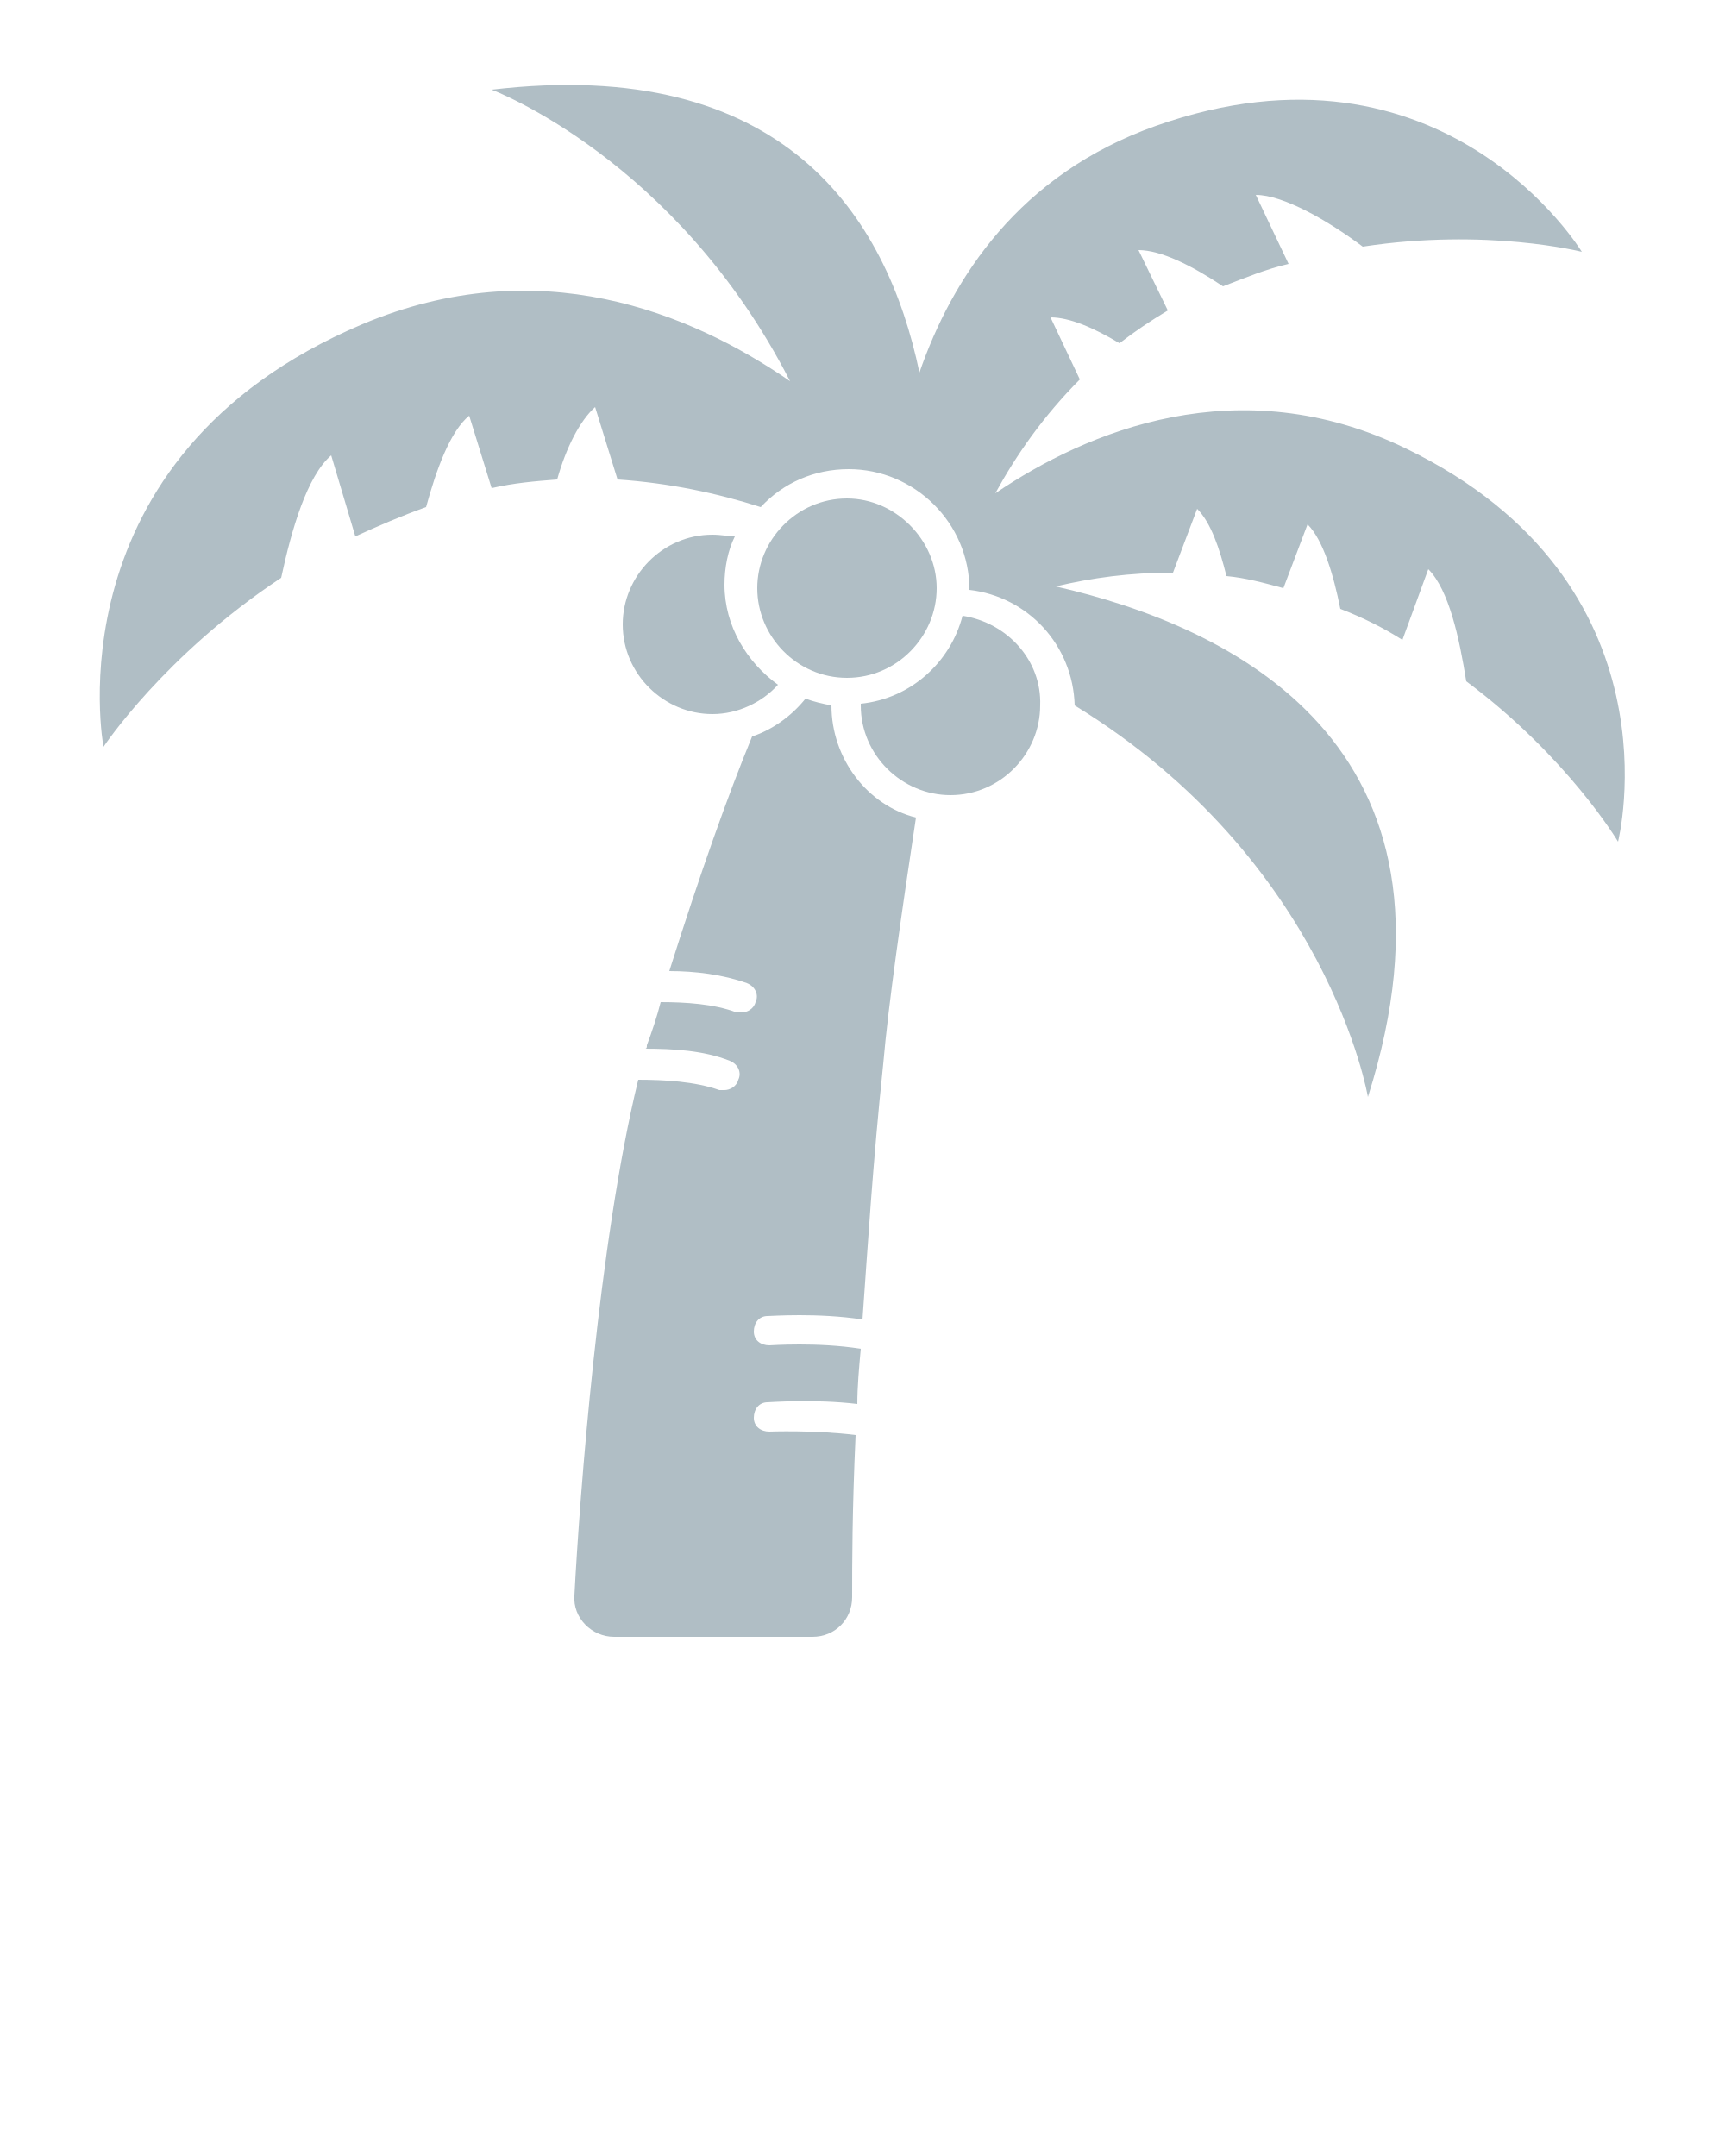
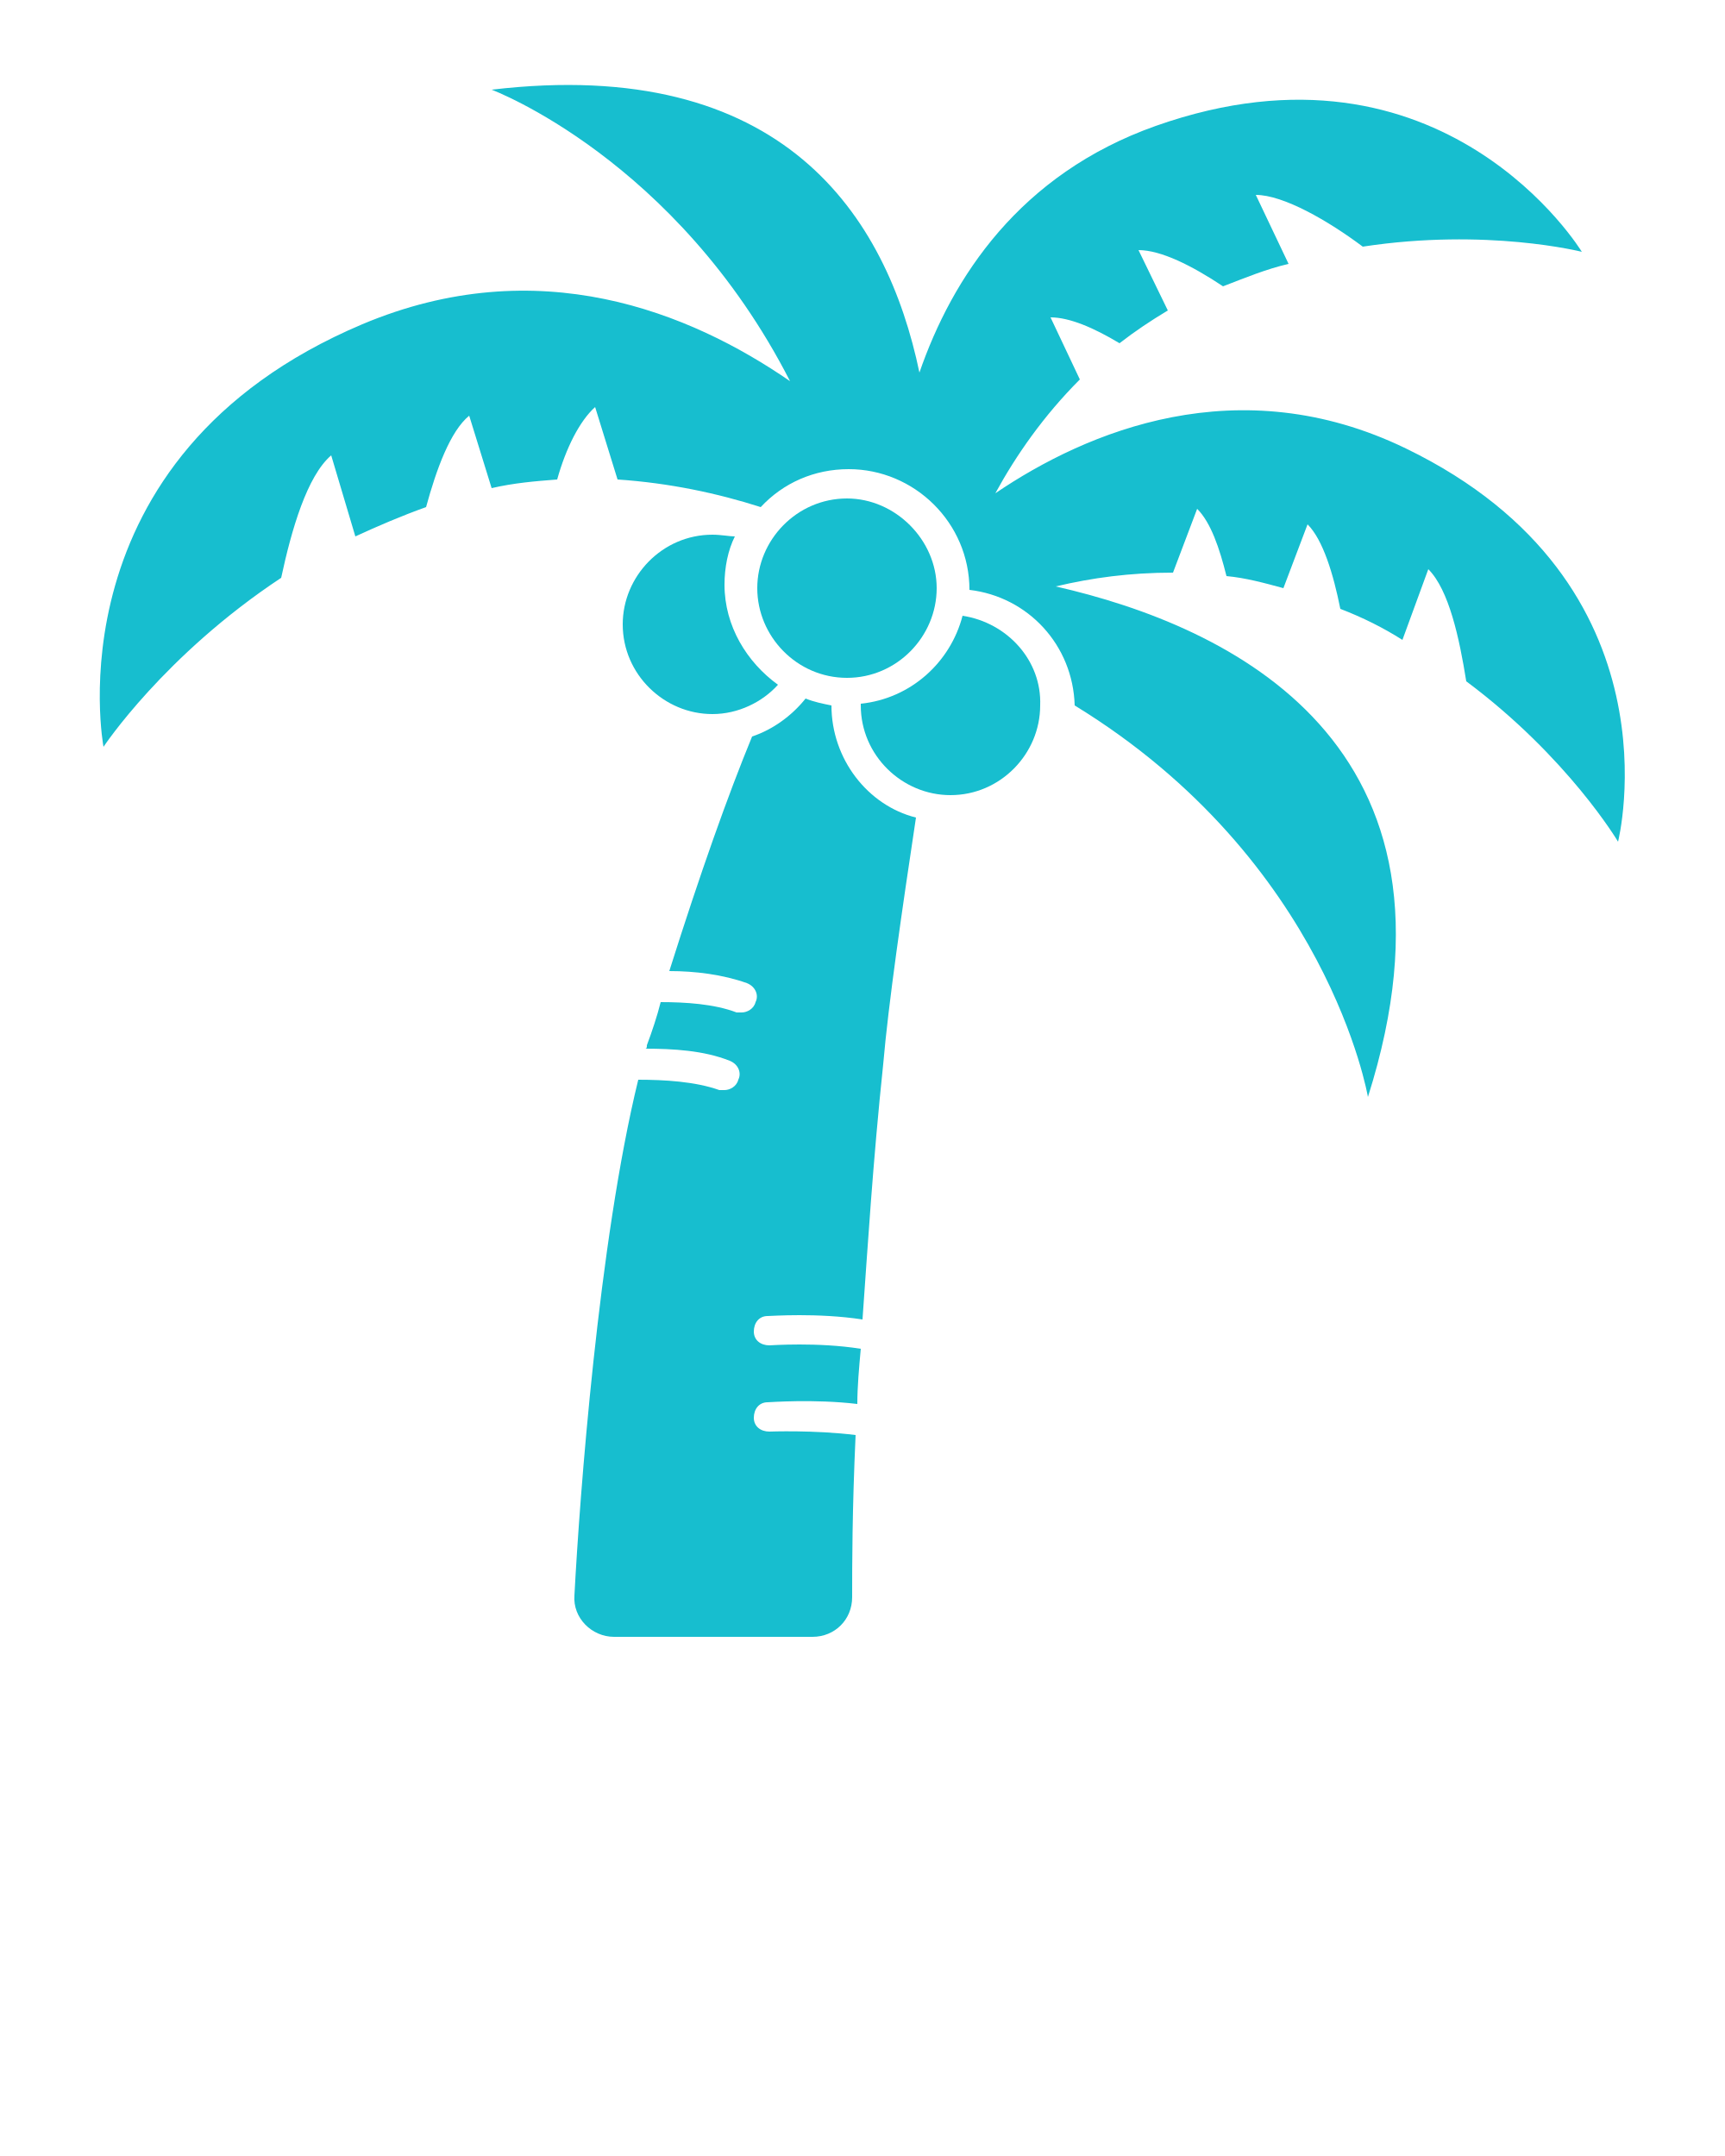
<svg xmlns="http://www.w3.org/2000/svg" version="1.1" id="Layer_1" x="0px" y="0px" viewBox="0 0 100 125" style="enable-background:new 0 0 100 125;" xml:space="preserve">
  <style type="text/css">
- 	.st0{fill:#B0BEC5;}
+ 	.st0{fill:#17BECF;}
</style>
  <g>
    <path class="st0" d="M49.1,39.3c2.9,0,5.2-2.4,5.2-5.2s-2.4-5.2-5.2-5.2c-2.9,0-5.2,2.4-5.2,5.2S46.2,39.3,49.1,39.3z" />
    <path class="st0" d="M55.8,35.7c-0.7,2.7-3,4.8-5.9,5.1c0,0,0,0,0,0.1c0,2.9,2.4,5.2,5.2,5.2c2.9,0,5.2-2.4,5.2-5.2   C60.4,38.3,58.4,36.1,55.8,35.7z" />
    <path class="st0" d="M48.2,40.9L48.2,40.9c-0.5-0.1-1-0.2-1.5-0.4c-0.8,1-1.9,1.8-3.1,2.2c-1.4,3.4-3,7.9-4.8,13.6   c1.5,0,3.1,0.2,4.5,0.7c0.5,0.2,0.7,0.7,0.5,1.1c-0.1,0.4-0.5,0.6-0.8,0.6c-0.1,0-0.2,0-0.3,0c-1.3-0.5-3-0.6-4.4-0.6   c-0.2,0.8-0.5,1.7-0.8,2.5c0,0.1,0,0.2-0.1,0.2c1.6,0,3.4,0.1,4.9,0.7c0.5,0.2,0.7,0.7,0.5,1.1c-0.1,0.4-0.5,0.6-0.8,0.6   c-0.1,0-0.2,0-0.3,0c-1.4-0.5-3.2-0.6-4.7-0.6c-2.3,9.4-3.4,24.2-3.7,29.9c-0.1,1.3,1,2.4,2.3,2.4h11.5c1.3,0,2.3-1,2.3-2.3   c0-1.9,0-5,0.2-9.4c-2.4-0.3-5-0.2-5-0.2c-0.5,0-0.9-0.3-0.9-0.8s0.3-0.9,0.8-0.9c0.1,0,2.7-0.2,5.2,0.1c0-1,0.1-2.1,0.2-3.2   c-2.5-0.4-5.2-0.2-5.3-0.2c-0.5,0-0.9-0.3-0.9-0.8s0.3-0.9,0.8-0.9c0.2,0,2.9-0.2,5.5,0.2c0.3-4.2,0.6-9.1,1.2-14.8   c0.3-3.5,1.1-9,1.9-14.3C50.3,46.7,48.2,44,48.2,40.9z" />
    <path class="st0" d="M81.5,26c-9.7-4.7-18.5-1-23.8,2.6c1.2-2.2,2.8-4.5,4.9-6.6l-1.7-3.6c1.1,0,2.5,0.6,4,1.5   c0.9-0.7,1.8-1.3,2.8-1.9L66,14.5c1.3,0,3.1,0.9,4.9,2.1c1.3-0.5,2.5-1,3.8-1.3l-1.9-4c1.6,0,4.2,1.5,6.2,3   c7.2-1.1,12.7,0.3,12.7,0.3S83.7,1.4,67,7.3c-7.9,2.8-11.8,8.8-13.7,14.3c-1.9-9.1-7.9-18.4-24.8-16.4c0,0,10.7,4,17.3,16.9   c-5.8-4-14.6-7.6-24.8-3.3C2.8,26.5,6,43.3,6,43.3s3.5-5.3,10.3-9.8c0.6-2.8,1.5-5.9,2.9-7.1l1.4,4.7c1.3-0.6,2.7-1.2,4.1-1.7   c0.6-2.2,1.4-4.4,2.5-5.3l1.3,4.2c1.3-0.3,2.5-0.4,3.8-0.5c0.5-1.8,1.3-3.4,2.2-4.2l1.3,4.2c3,0.2,5.8,0.8,8.3,1.6   c1.3-1.4,3.1-2.2,5.1-2.2c3.8,0,7,3.1,7,7l0,0c3.4,0.4,6,3.2,6.1,6.7c14.7,9,17,22.7,17,22.7c6.5-20.5-8-27.3-18.1-29.6   c2.1-0.5,4.3-0.8,6.8-0.8l1.4-3.7c0.8,0.8,1.3,2.3,1.7,3.9c1.1,0.1,2.2,0.4,3.3,0.7l1.4-3.7c0.9,0.9,1.5,2.9,1.9,4.9   c1.3,0.5,2.5,1.1,3.6,1.8l1.5-4.1c1.2,1.2,1.8,4,2.2,6.5c5.9,4.4,8.8,9.3,8.8,9.3S97.6,33.8,81.5,26z" />
    <path class="st0" d="M41.3,31c-2.9,0-5.2,2.4-5.2,5.2c0,2.9,2.4,5.2,5.2,5.2c1.5,0,2.9-0.7,3.8-1.7c-1.8-1.3-3.1-3.4-3.1-5.8   c0-1,0.2-2,0.6-2.8C42.3,31.1,41.8,31,41.3,31z" />
  </g>
</svg>
